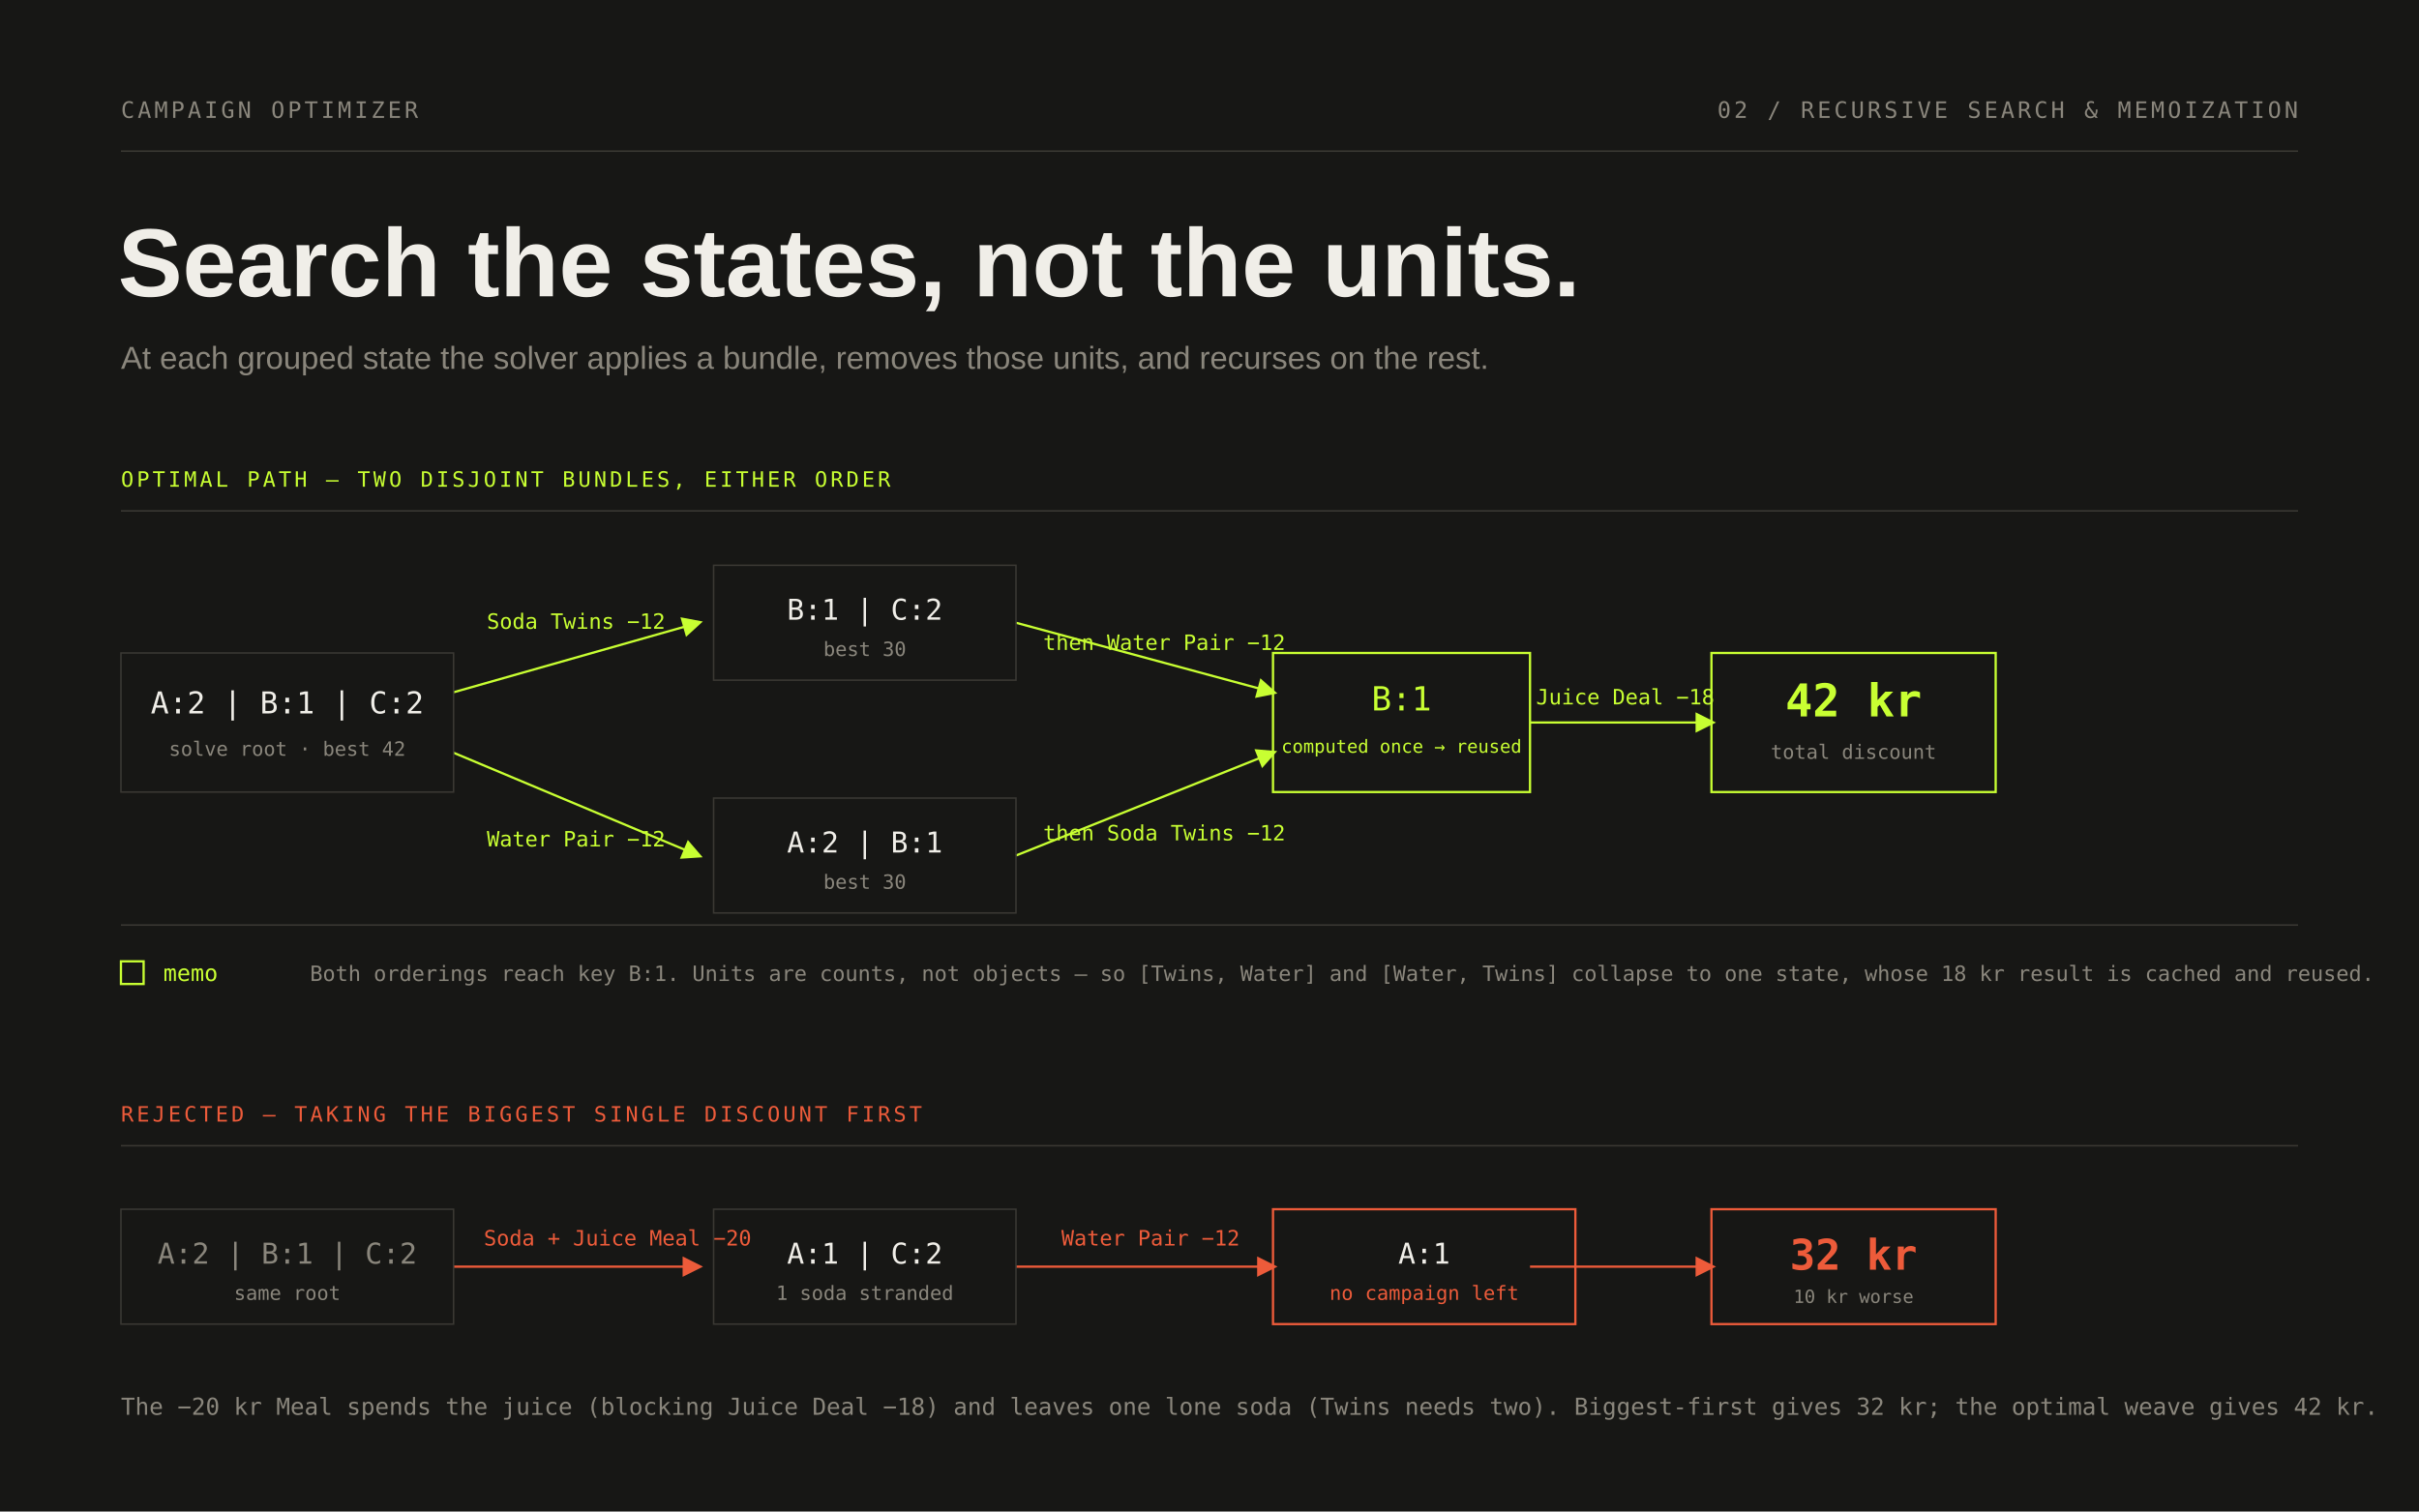
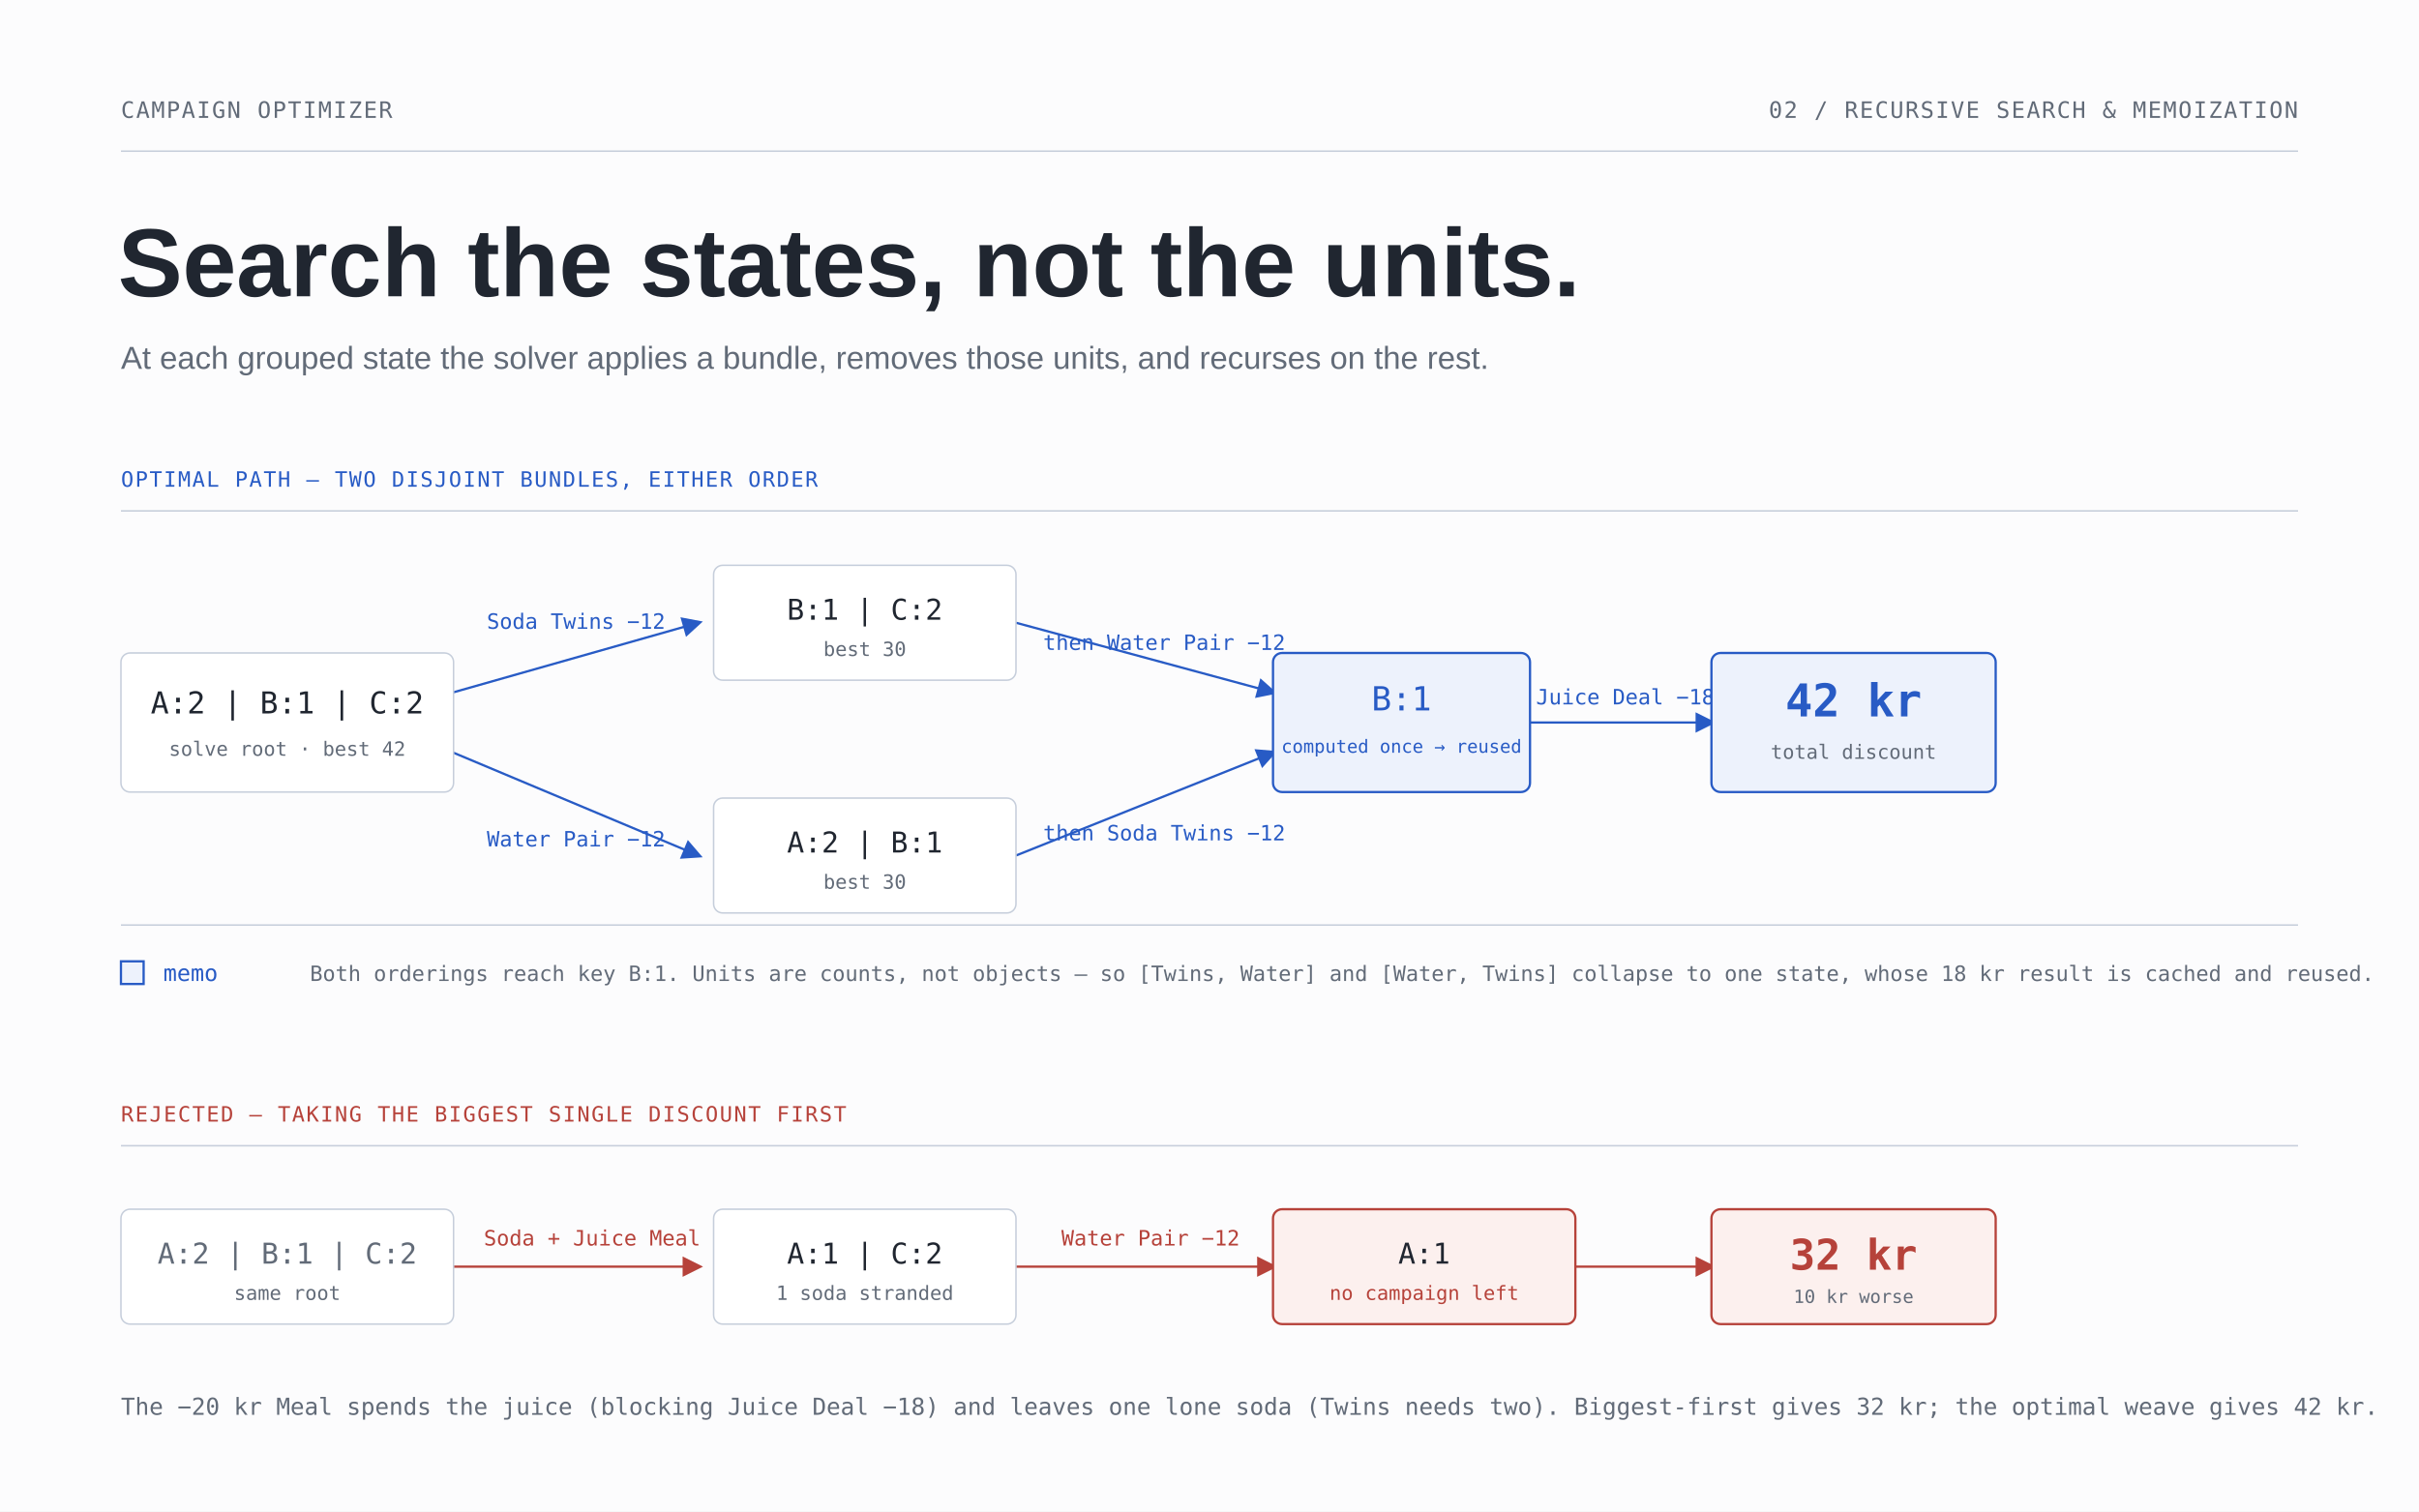
- <svg xmlns="http://www.w3.org/2000/svg" viewBox="0 0 1600 1000" font-family="Manrope, 'Helvetica Neue', Arial, sans-serif">
+ <svg xmlns="http://www.w3.org/2000/svg" viewBox="0 0 1600 1000" font-family="-apple-system, BlinkMacSystemFont, 'Segoe UI', Arial, sans-serif">
  <defs>
    <style>
-       .bg    { fill: #171715; }
-       .fg    { fill: #F0EEE8; }
-       .muted { fill: #8A867C; }
-       .green { fill: #C8FF32; }
-       .coral { fill: #ED5B3A; }
-       .mono  { font-family: 'DM Mono', 'SFMono-Regular', Menlo, monospace; }
-       .lbl   { font-family: 'DM Mono', 'SFMono-Regular', Menlo, monospace; letter-spacing: 2px; }
-       .line  { stroke: #3A3833; stroke-width: 1; }
-       .egreen{ stroke: #C8FF32; stroke-width: 1.5; fill: none; }
-       .ecoral{ stroke: #ED5B3A; stroke-width: 1.5; fill: none; }
-       .nbox  { fill: none; stroke: #3A3833; stroke-width: 1; }
-       .nboxg { fill: none; stroke: #C8FF32; stroke-width: 1.5; }
-       .nboxc { fill: none; stroke: #ED5B3A; stroke-width: 1.5; }
+       .bg    { fill: #fcfcfd; }
+       .fg    { fill: #202630; }
+       .muted { fill: #626b78; }
+       .green { fill: #285bc5; }
+       .coral { fill: #b6423a; }
+       .mono  { font-family:  'SFMono-Regular', Menlo, monospace; }
+       .lbl   { font-family:  'SFMono-Regular', Menlo, monospace; letter-spacing: 1px; }
+       .line  { stroke: #c6cedb; stroke-width: 1; }
+       .egreen{ stroke: #285bc5; stroke-width: 1.5; fill: none; }
+       .ecoral{ stroke: #b6423a; stroke-width: 1.5; fill: none; }
+       .nbox  { fill: none; stroke: #c6cedb; stroke-width: 1; }
+       .nboxg { fill: none; stroke: #285bc5; stroke-width: 1.5; }
+       .nboxc { fill: none; stroke: #b6423a; stroke-width: 1.5; }
+     
+       rect.nbox, rect.box { fill: #ffffff; }
+       rect.nboxg, rect.boxa { fill: #edf2fc; }
+       rect.nboxc, rect.boxn { fill: #fcf0ee; }
    </style>
    <marker id="ag" markerWidth="9" markerHeight="9" refX="7" refY="4.5" orient="auto">
-       <path d="M0,0 L9,4.5 L0,9 Z" fill="#C8FF32" />
+       <path d="M0,0 L9,4.5 L0,9 Z" fill="#285bc5" />
    </marker>
    <marker id="ac" markerWidth="9" markerHeight="9" refX="7" refY="4.5" orient="auto">
-       <path d="M0,0 L9,4.5 L0,9 Z" fill="#ED5B3A" />
+       <path d="M0,0 L9,4.5 L0,9 Z" fill="#b6423a" />
    </marker>
  </defs>
  <rect class="bg" x="0" y="0" width="1600" height="1000" />
  <text class="lbl muted" x="80" y="78" font-size="15">CAMPAIGN OPTIMIZER</text>
  <text class="lbl muted" x="1520" y="78" font-size="15" text-anchor="end">02 / RECURSIVE SEARCH &amp; MEMOIZATION</text>
  <line class="line" x1="80" y1="100" x2="1520" y2="100" />
  <text class="fg" x="78" y="196" font-size="64" font-weight="600">Search the states, not the units.</text>
  <text class="muted" x="80" y="244" font-size="21">At each grouped state the solver applies a bundle, removes those units, and recurses on the rest.</text>
  <text class="lbl green" x="80" y="322" font-size="14">OPTIMAL PATH — TWO DISJOINT BUNDLES, EITHER ORDER</text>
  <line class="line" x1="80" y1="338" x2="1520" y2="338" />
  <path class="egreen" marker-end="url(#ag)" d="M300,458 L462,412" />
  <path class="egreen" marker-end="url(#ag)" d="M300,498 L462,566" />
  <path class="egreen" marker-end="url(#ag)" d="M672,412 L842,458" />
  <path class="egreen" marker-end="url(#ag)" d="M672,566 L842,498" />
  <path class="egreen" marker-end="url(#ag)" d="M1012,478 L1132,478" />
  <text class="mono green" x="322" y="416" font-size="14">Soda Twins −12</text>
  <text class="mono green" x="322" y="560" font-size="14">Water Pair −12</text>
  <text class="mono green" x="690" y="430" font-size="14">then Water Pair −12</text>
  <text class="mono green" x="690" y="556" font-size="14">then Soda Twins −12</text>
  <text class="mono green" x="1016" y="466" font-size="14">Juice Deal −18</text>
-   <rect class="nbox" x="80" y="432" width="220" height="92" />
+   <rect rx="6" class="nbox" x="80" y="432" width="220" height="92" />
  <text class="mono fg" x="190" y="472" font-size="20" text-anchor="middle">A:2 | B:1 | C:2</text>
  <text class="mono muted" x="190" y="500" font-size="13" text-anchor="middle">solve root · best 42</text>
-   <rect class="nbox" x="472" y="374" width="200" height="76" />
+   <rect rx="6" class="nbox" x="472" y="374" width="200" height="76" />
  <text class="mono fg" x="572" y="410" font-size="19" text-anchor="middle">B:1 | C:2</text>
  <text class="mono muted" x="572" y="434" font-size="13" text-anchor="middle">best 30</text>
-   <rect class="nbox" x="472" y="528" width="200" height="76" />
+   <rect rx="6" class="nbox" x="472" y="528" width="200" height="76" />
  <text class="mono fg" x="572" y="564" font-size="19" text-anchor="middle">A:2 | B:1</text>
  <text class="mono muted" x="572" y="588" font-size="13" text-anchor="middle">best 30</text>
-   <rect class="nboxg" x="842" y="432" width="170" height="92" />
+   <rect rx="6" class="nboxg" x="842" y="432" width="170" height="92" />
  <text class="mono green" x="927" y="470" font-size="22" text-anchor="middle">B:1</text>
  <text class="mono green" x="927" y="498" font-size="12" text-anchor="middle">computed once → reused</text>
-   <rect class="nboxg" x="1132" y="432" width="188" height="92" />
+   <rect rx="6" class="nboxg" x="1132" y="432" width="188" height="92" />
  <text class="mono green" x="1226" y="474" font-size="30" text-anchor="middle" font-weight="600">42 kr</text>
  <text class="mono muted" x="1226" y="502" font-size="13" text-anchor="middle">total discount</text>
  <line class="line" x1="80" y1="612" x2="1520" y2="612" />
  <rect x="80" y="636" width="15" height="15" fill="none" class="nboxg" />
  <text class="mono green" x="108" y="649" font-size="15">memo</text>
  <text class="mono muted" x="205" y="649" font-size="14">Both orderings reach key B:1. Units are counts, not objects — so [Twins, Water] and [Water, Twins] collapse to one state, whose 18 kr result is cached and reused.</text>
  <text class="lbl coral" x="80" y="742" font-size="14">REJECTED — TAKING THE BIGGEST SINGLE DISCOUNT FIRST</text>
  <line class="line" x1="80" y1="758" x2="1520" y2="758" />
  <path class="ecoral" marker-end="url(#ac)" d="M300,838 L462,838" />
  <path class="ecoral" marker-end="url(#ac)" d="M672,838 L842,838" />
  <path class="ecoral" marker-end="url(#ac)" d="M1012,838 L1132,838" />
  <text class="mono coral" x="320" y="824" font-size="14">Soda + Juice Meal −20</text>
  <text class="mono coral" x="702" y="824" font-size="14">Water Pair −12</text>
-   <rect class="nbox" x="80" y="800" width="220" height="76" />
+   <rect rx="6" class="nbox" x="80" y="800" width="220" height="76" />
  <text class="mono muted" x="190" y="836" font-size="19" text-anchor="middle">A:2 | B:1 | C:2</text>
  <text class="mono muted" x="190" y="860" font-size="13" text-anchor="middle">same root</text>
-   <rect class="nbox" x="472" y="800" width="200" height="76" />
+   <rect rx="6" class="nbox" x="472" y="800" width="200" height="76" />
  <text class="mono fg" x="572" y="836" font-size="19" text-anchor="middle">A:1 | C:2</text>
  <text class="mono muted" x="572" y="860" font-size="13" text-anchor="middle">1 soda stranded</text>
-   <rect class="nboxc" x="842" y="800" width="200" height="76" />
+   <rect rx="6" class="nboxc" x="842" y="800" width="200" height="76" />
  <text class="mono fg" x="942" y="836" font-size="19" text-anchor="middle">A:1</text>
  <text class="mono coral" x="942" y="860" font-size="13" text-anchor="middle">no campaign left</text>
-   <rect class="nboxc" x="1132" y="800" width="188" height="76" />
+   <rect rx="6" class="nboxc" x="1132" y="800" width="188" height="76" />
  <text class="mono coral" x="1226" y="840" font-size="28" text-anchor="middle" font-weight="600">32 kr</text>
  <text class="mono muted" x="1226" y="862" font-size="12" text-anchor="middle">10 kr worse</text>
  <text class="mono muted" x="80" y="936" font-size="15.5">The −20 kr Meal spends the juice (blocking Juice Deal −18) and leaves one lone soda (Twins needs two). Biggest-first gives 32 kr; the optimal weave gives 42 kr.</text>
</svg>
